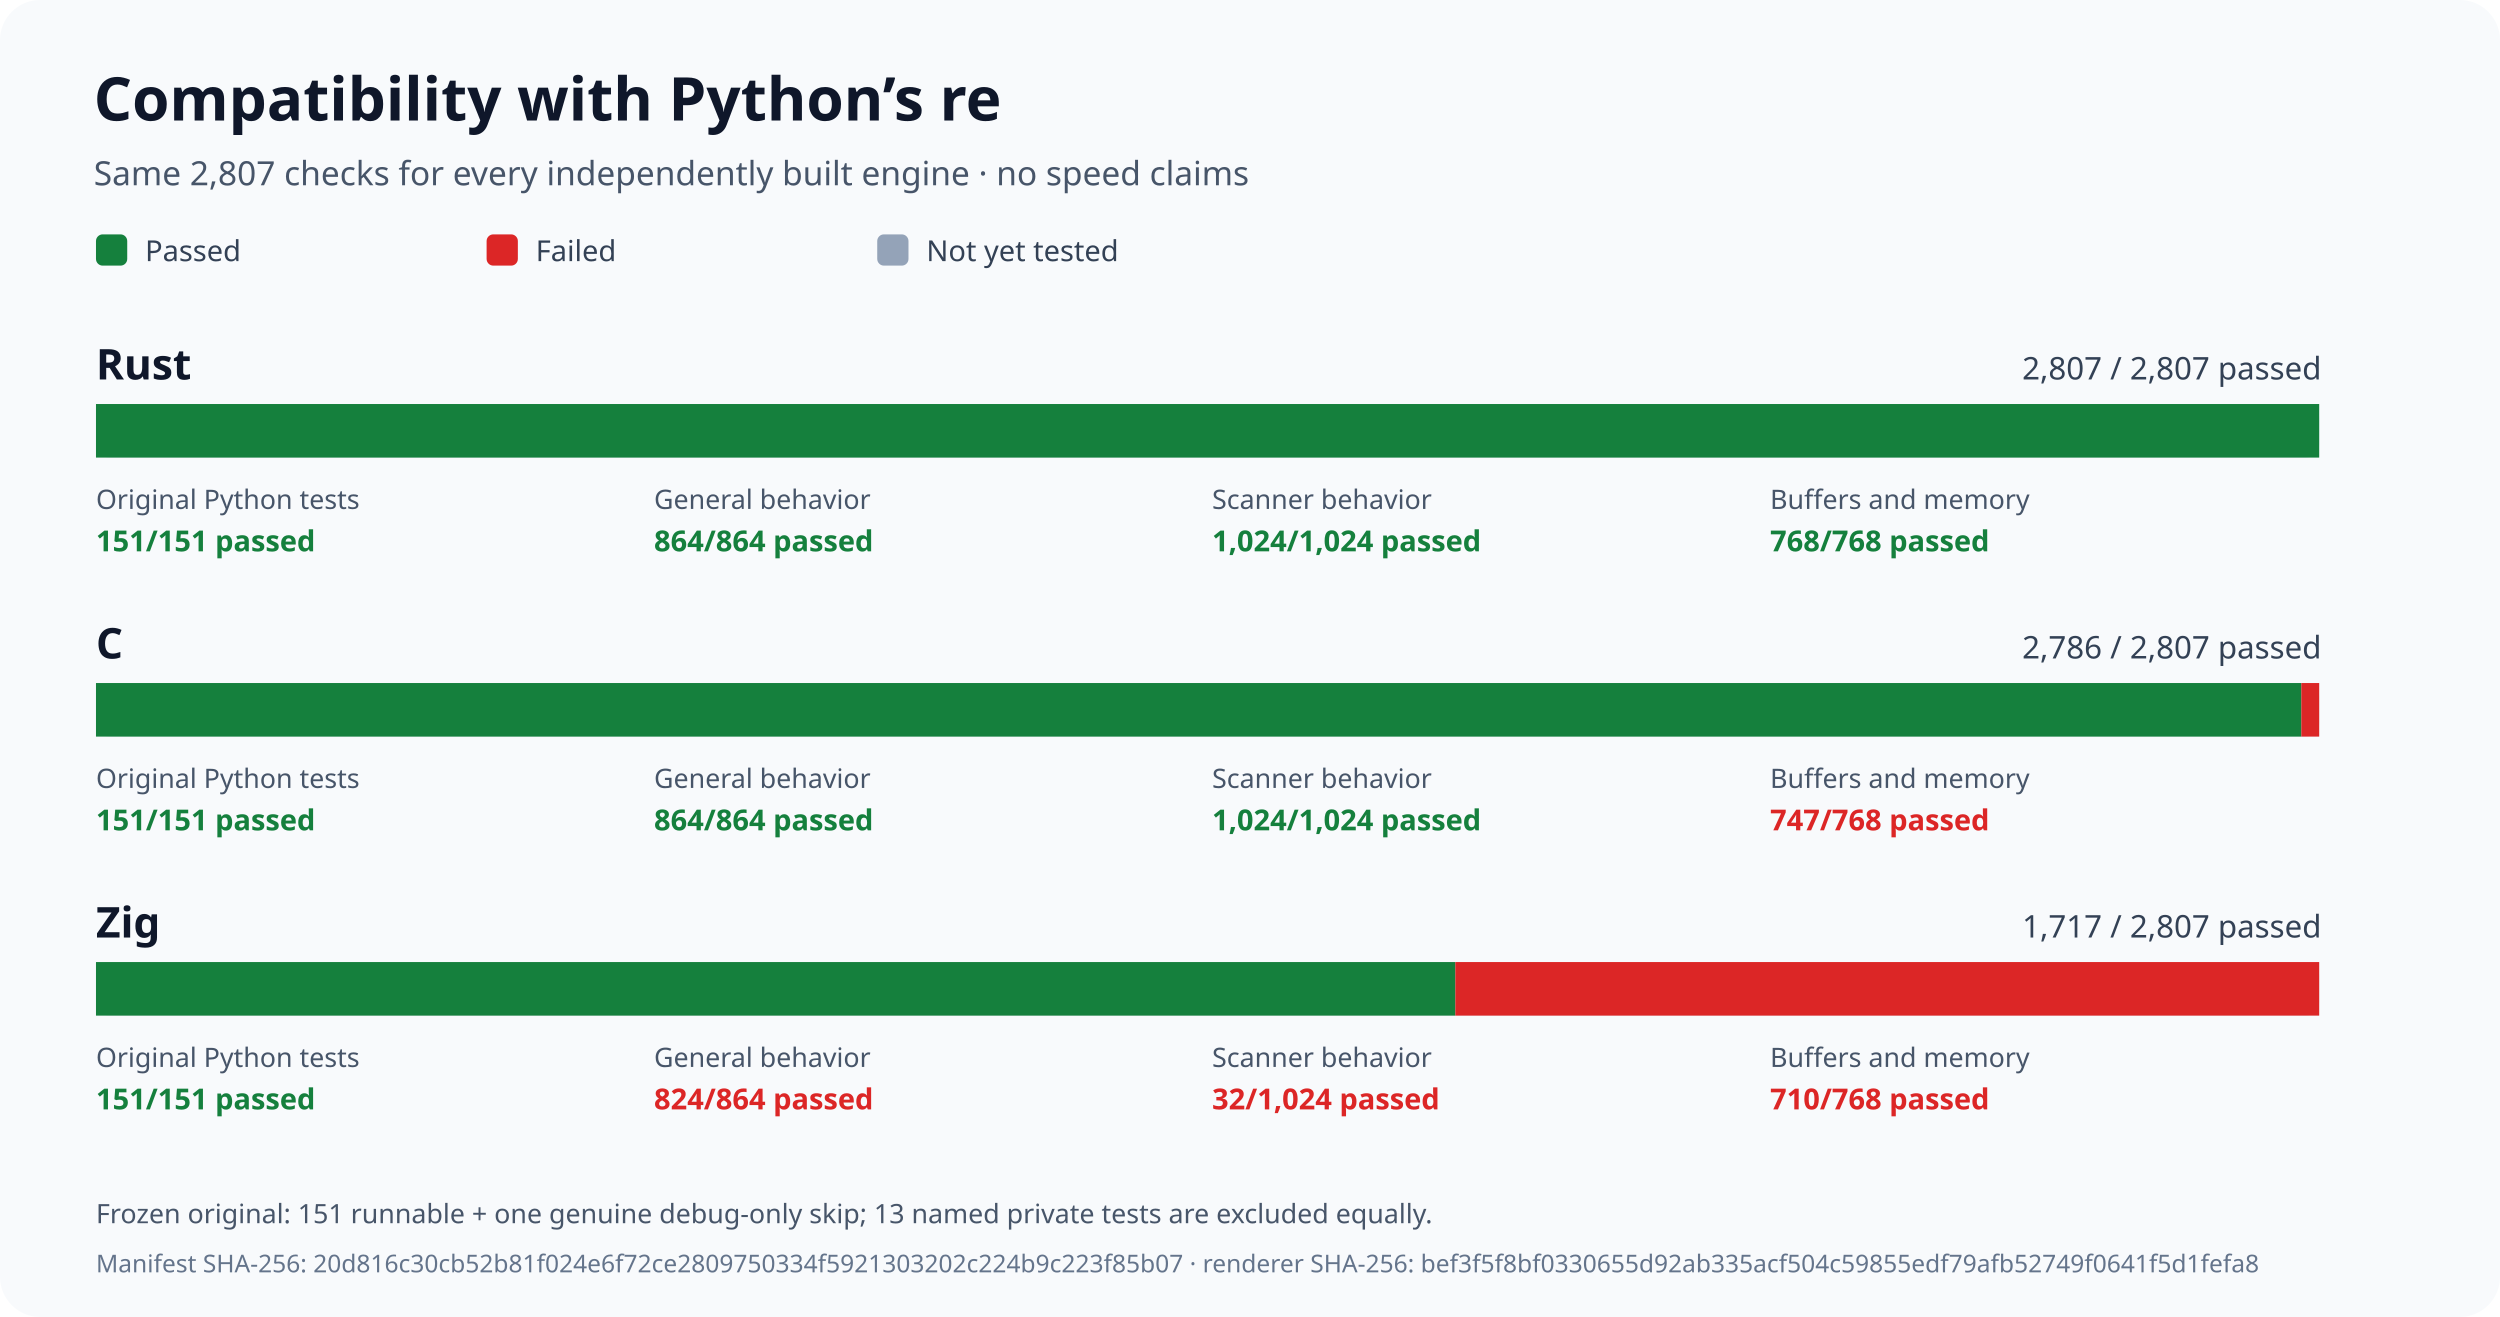
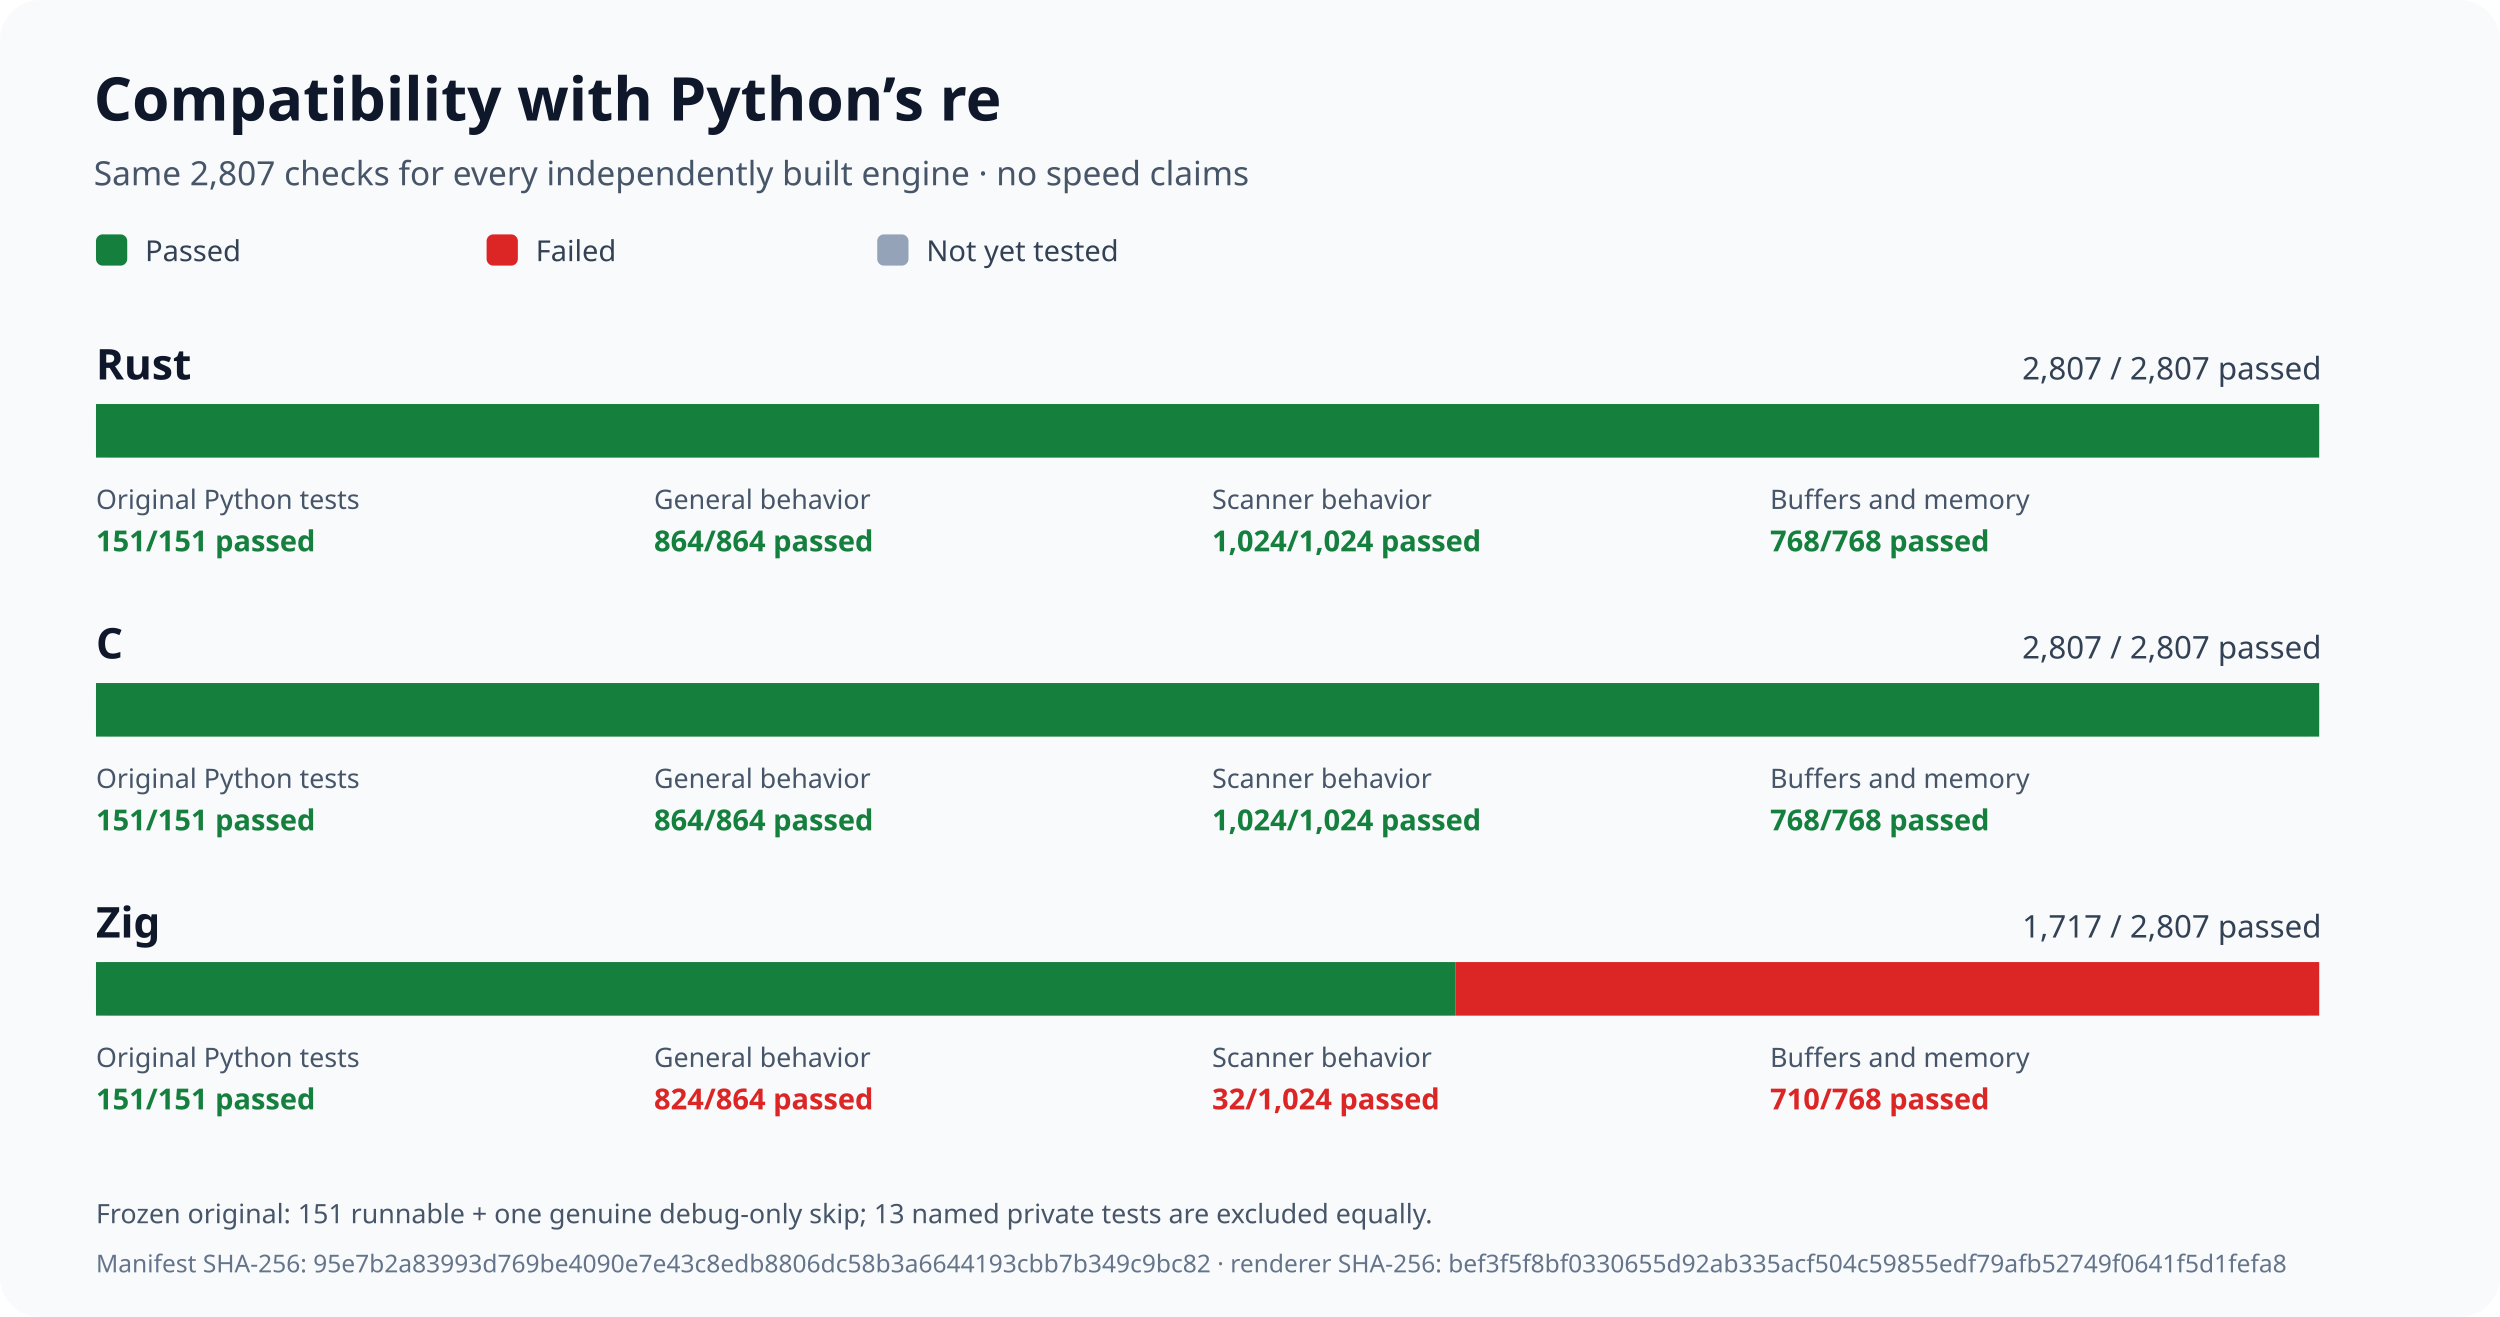
<svg xmlns="http://www.w3.org/2000/svg" width="1120" height="590" viewBox="0 0 1120 590" role="img" aria-labelledby="overview-title overview-desc">
  <rect width="1120" height="590" rx="18" fill="#f8fafc" />
  <text x="42" y="54" fill="#0f172a" font-family="system-ui,sans-serif" font-size="27" font-weight="700">Compatibility with Python’s re</text>
  <text x="42" y="83" fill="#475569" font-family="system-ui,sans-serif" font-size="15">Same 2,807 checks for every independently built engine · no speed claims</text>
  <rect x="43" y="105" width="14" height="14" rx="3" fill="#15803d" />
  <text x="65" y="117" fill="#334155" font-family="system-ui,sans-serif" font-size="13">Passed</text>
  <rect x="218" y="105" width="14" height="14" rx="3" fill="#dc2626" />
  <text x="240" y="117" fill="#334155" font-family="system-ui,sans-serif" font-size="13">Failed</text>
  <rect x="393" y="105" width="14" height="14" rx="3" fill="#94a3b8" />
  <text x="415" y="117" fill="#334155" font-family="system-ui,sans-serif" font-size="13">Not yet tested</text>
  <text x="43" y="170" fill="#0f172a" font-family="system-ui,sans-serif" font-size="19" font-weight="700">Rust</text>
  <text x="1040" y="170" fill="#334155" text-anchor="end" font-family="system-ui,sans-serif" font-size="14">2,807 / 2,807 passed</text>
  <rect x="43" y="181" width="996" height="24" rx="6" fill="#e2e8f0" />
  <rect x="43" y="181" width="996" height="24" fill="#15803d" />
  <text x="43" y="228" fill="#475569" font-family="system-ui,sans-serif" font-size="12">Original Python tests</text>
  <text x="43" y="247" fill="#15803d" font-family="system-ui,sans-serif" font-size="13" font-weight="600">151/151 passed</text>
  <text x="293" y="228" fill="#475569" font-family="system-ui,sans-serif" font-size="12">General behavior</text>
  <text x="293" y="247" fill="#15803d" font-family="system-ui,sans-serif" font-size="13" font-weight="600">864/864 passed</text>
  <text x="543" y="228" fill="#475569" font-family="system-ui,sans-serif" font-size="12">Scanner behavior</text>
  <text x="543" y="247" fill="#15803d" font-family="system-ui,sans-serif" font-size="13" font-weight="600">1,024/1,024 passed</text>
  <text x="793" y="228" fill="#475569" font-family="system-ui,sans-serif" font-size="12">Buffers and memory</text>
  <text x="793" y="247" fill="#15803d" font-family="system-ui,sans-serif" font-size="13" font-weight="600">768/768 passed</text>
  <text x="43" y="295" fill="#0f172a" font-family="system-ui,sans-serif" font-size="19" font-weight="700">C</text>
-   <text x="1040" y="295" fill="#334155" text-anchor="end" font-family="system-ui,sans-serif" font-size="14">2,786 / 2,807 passed</text>
+   <text x="1040" y="295" fill="#334155" text-anchor="end" font-family="system-ui,sans-serif" font-size="14">2,807 / 2,807 passed</text>
  <rect x="43" y="306" width="996" height="24" rx="6" fill="#e2e8f0" />
-   <rect x="43" y="306" width="988" height="24" fill="#15803d" />
-   <rect x="1031" y="306" width="8" height="24" fill="#dc2626" />
+   <rect x="43" y="306" width="996" height="24" fill="#15803d" />
  <text x="43" y="353" fill="#475569" font-family="system-ui,sans-serif" font-size="12">Original Python tests</text>
  <text x="43" y="372" fill="#15803d" font-family="system-ui,sans-serif" font-size="13" font-weight="600">151/151 passed</text>
  <text x="293" y="353" fill="#475569" font-family="system-ui,sans-serif" font-size="12">General behavior</text>
  <text x="293" y="372" fill="#15803d" font-family="system-ui,sans-serif" font-size="13" font-weight="600">864/864 passed</text>
  <text x="543" y="353" fill="#475569" font-family="system-ui,sans-serif" font-size="12">Scanner behavior</text>
  <text x="543" y="372" fill="#15803d" font-family="system-ui,sans-serif" font-size="13" font-weight="600">1,024/1,024 passed</text>
  <text x="793" y="353" fill="#475569" font-family="system-ui,sans-serif" font-size="12">Buffers and memory</text>
-   <text x="793" y="372" fill="#dc2626" font-family="system-ui,sans-serif" font-size="13" font-weight="600">747/768 passed</text>
+   <text x="793" y="372" fill="#15803d" font-family="system-ui,sans-serif" font-size="13" font-weight="600">768/768 passed</text>
  <text x="43" y="420" fill="#0f172a" font-family="system-ui,sans-serif" font-size="19" font-weight="700">Zig</text>
  <text x="1040" y="420" fill="#334155" text-anchor="end" font-family="system-ui,sans-serif" font-size="14">1,717 / 2,807 passed</text>
  <rect x="43" y="431" width="996" height="24" rx="6" fill="#e2e8f0" />
  <rect x="43" y="431" width="609" height="24" fill="#15803d" />
  <rect x="652" y="431" width="387" height="24" fill="#dc2626" />
  <text x="43" y="478" fill="#475569" font-family="system-ui,sans-serif" font-size="12">Original Python tests</text>
  <text x="43" y="497" fill="#15803d" font-family="system-ui,sans-serif" font-size="13" font-weight="600">151/151 passed</text>
  <text x="293" y="478" fill="#475569" font-family="system-ui,sans-serif" font-size="12">General behavior</text>
  <text x="293" y="497" fill="#dc2626" font-family="system-ui,sans-serif" font-size="13" font-weight="600">824/864 passed</text>
  <text x="543" y="478" fill="#475569" font-family="system-ui,sans-serif" font-size="12">Scanner behavior</text>
  <text x="543" y="497" fill="#dc2626" font-family="system-ui,sans-serif" font-size="13" font-weight="600">32/1,024 passed</text>
  <text x="793" y="478" fill="#475569" font-family="system-ui,sans-serif" font-size="12">Buffers and memory</text>
  <text x="793" y="497" fill="#dc2626" font-family="system-ui,sans-serif" font-size="13" font-weight="600">710/768 passed</text>
  <text x="43" y="548" fill="#475569" font-family="system-ui,sans-serif" font-size="12">Frozen original: 151 runnable + one genuine debug-only skip; 13 named private tests are excluded equally.</text>
-   <text x="43" y="570" fill="#64748b" font-family="system-ui,sans-serif" font-size="11">Manifest SHA-256: 20d816c30cb52b81f024e6f72ce2809750334f5921303202c224b9c223f85b07 · renderer SHA-256: bef3f5f8bf0330655d92ab335acf504c59855edf79afb52749f0641f5d1fefa8</text>
+   <text x="43" y="570" fill="#64748b" font-family="system-ui,sans-serif" font-size="11">Manifest SHA-256: 95e7b2a83993d769be4090e7e43c8edb8806dc58b3a6644193cbb7b349c9bc82 · renderer SHA-256: bef3f5f8bf0330655d92ab335acf504c59855edf79afb52749f0641f5d1fefa8</text>
</svg>
